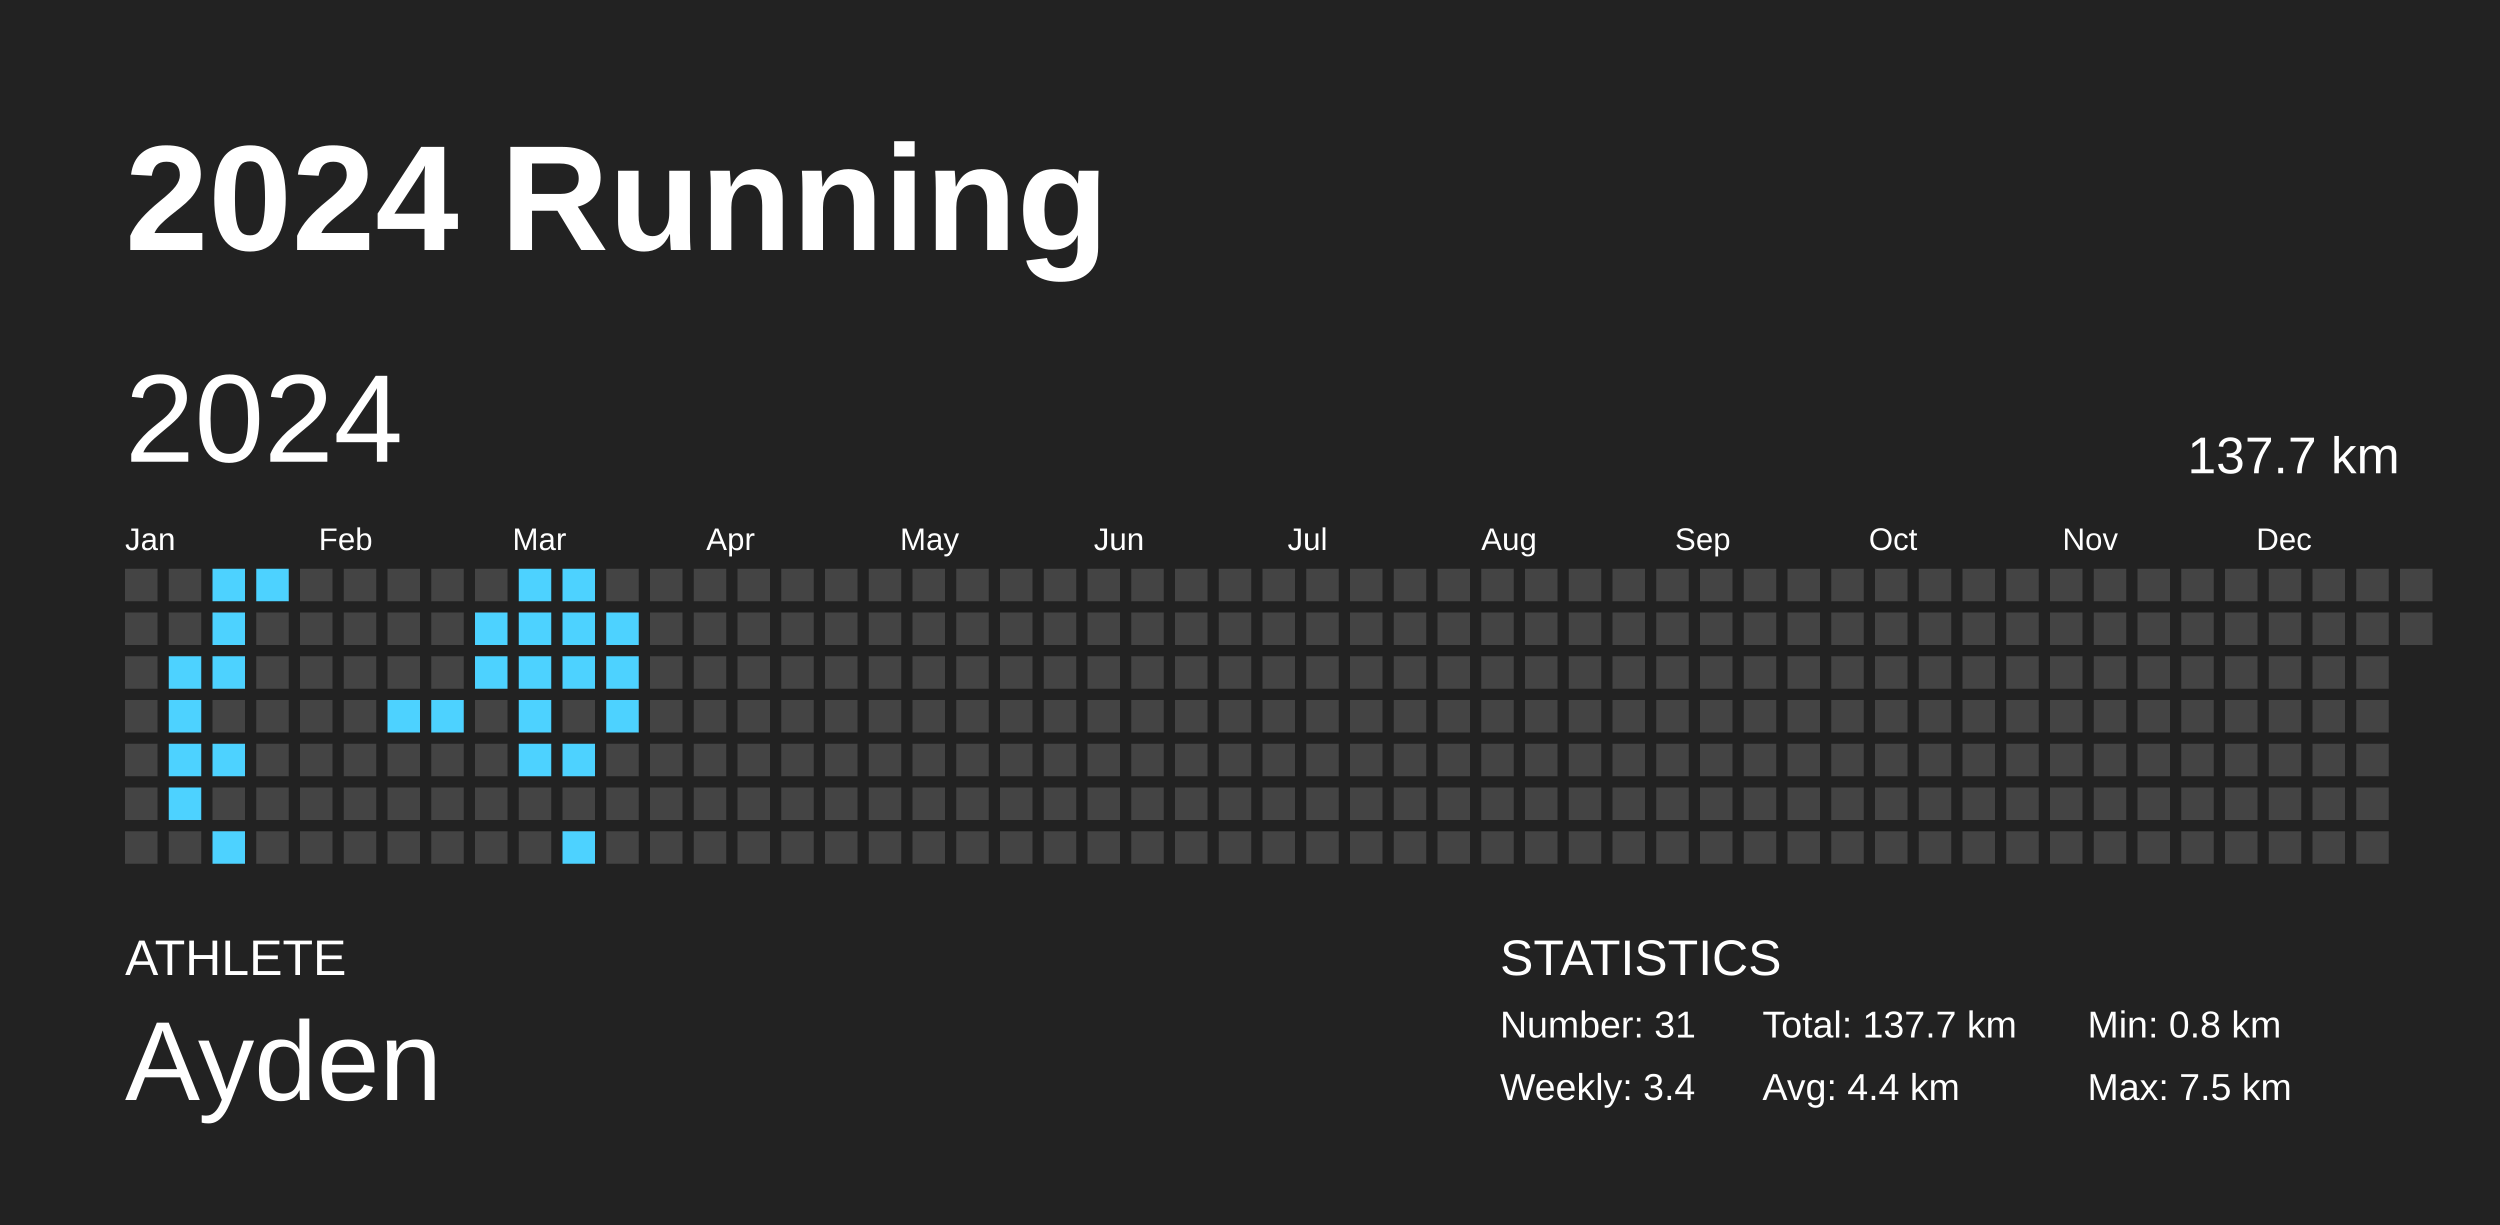
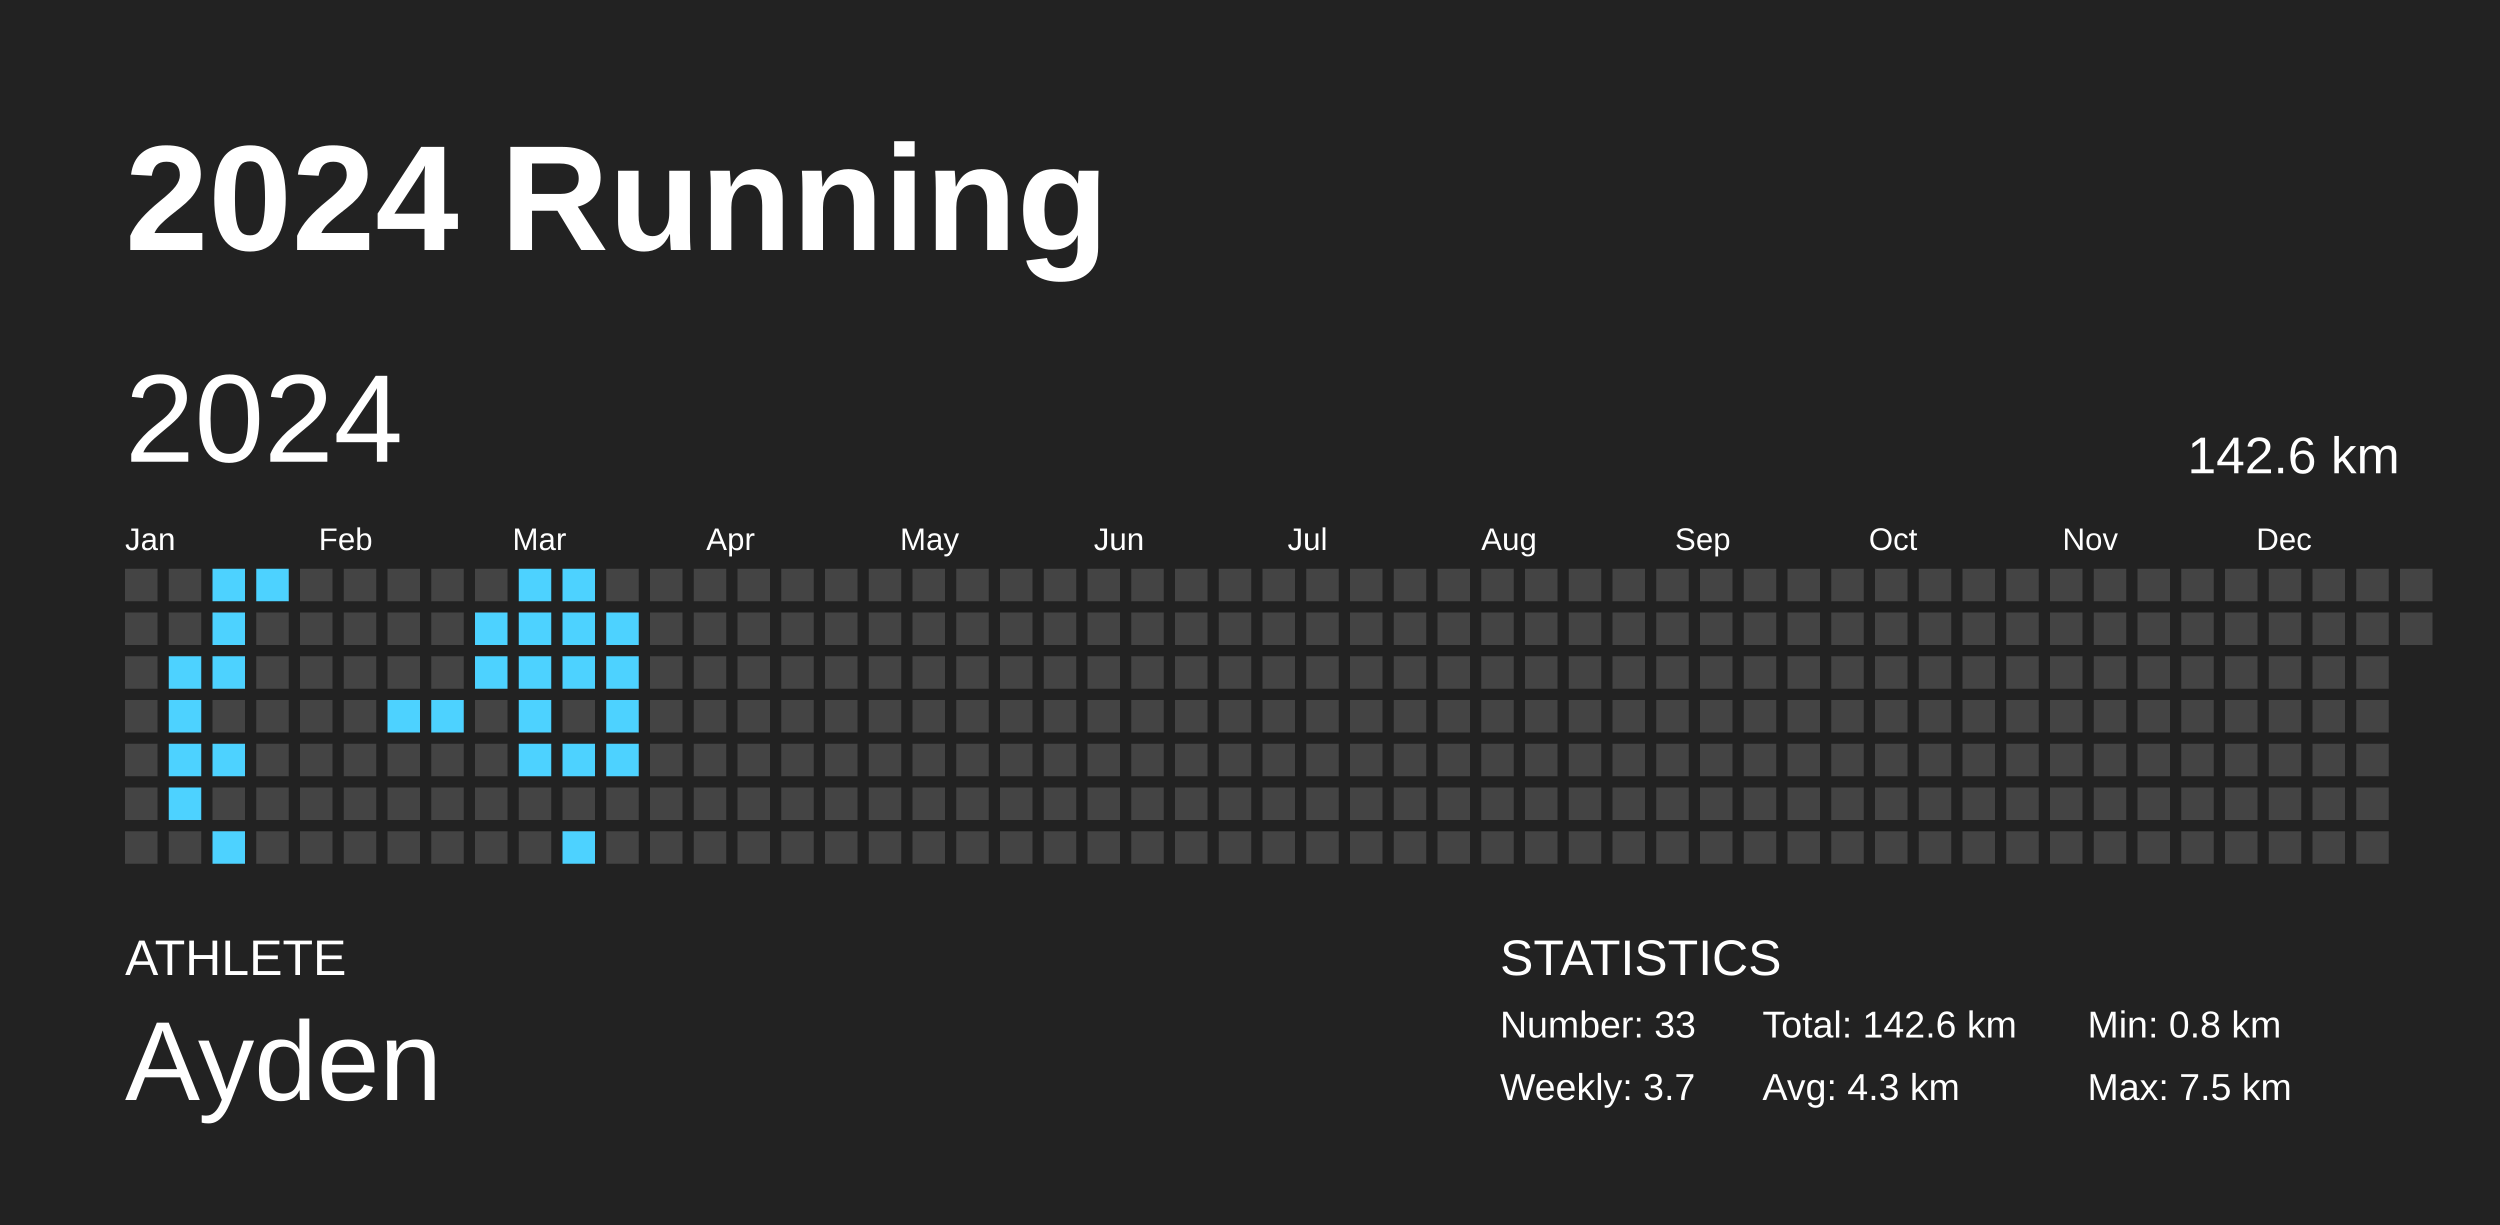
<svg xmlns="http://www.w3.org/2000/svg" baseProfile="full" height="98mm" version="1.1" viewBox="0,0,200,98" width="200mm">
  <defs />
  <rect fill="#222222" height="98" width="200" x="0" y="0" />
  <text fill="#FFFFFF" style="font-size:12px; font-family:Arial; font-weight:bold;" x="10" y="20">2024 Running</text>
  <text fill="#FFFFFF" style="font-size:4px; font-family:Arial" x="10" y="78">ATHLETE</text>
  <text fill="#FFFFFF" style="font-size:9px; font-family:Arial" x="10" y="88">Ayden</text>
  <text fill="#FFFFFF" style="font-size:4px; font-family:Arial" x="120" y="78">STATISTICS</text>
-   <text fill="#FFFFFF" style="font-size:3px; font-family:Arial" x="120" y="83">Number: 31</text>
-   <text fill="#FFFFFF" style="font-size:3px; font-family:Arial" x="120" y="88">Weekly: 3.4</text>
-   <text fill="#FFFFFF" style="font-size:3px; font-family:Arial" x="141" y="83">Total: 137.7 km</text>
-   <text fill="#FFFFFF" style="font-size:3px; font-family:Arial" x="141" y="88">Avg: 4.4 km</text>
+   <text fill="#FFFFFF" style="font-size:3px; font-family:Arial" x="120" y="83">Number: 33</text>
+   <text fill="#FFFFFF" style="font-size:3px; font-family:Arial" x="120" y="88">Weekly: 3.7</text>
+   <text fill="#FFFFFF" style="font-size:3px; font-family:Arial" x="141" y="83">Total: 142.6 km</text>
+   <text fill="#FFFFFF" style="font-size:3px; font-family:Arial" x="141" y="88">Avg: 4.3 km</text>
  <text fill="#FFFFFF" style="font-size:3px; font-family:Arial" x="167" y="83">Min: 0.8 km</text>
  <text fill="#FFFFFF" style="font-size:3px; font-family:Arial" x="167" y="88">Max: 7.5 km</text>
  <text dominant-baseline="hanging" fill="#FFFFFF" style="font-size:10.0px; font-family:Arial;" x="10" y="30">2024</text>
-   <text dominant-baseline="hanging" fill="#FFFFFF" style="font-size:4.125px; font-family:Arial;" x="175" y="35">137.7 km</text>
+   <text dominant-baseline="hanging" fill="#FFFFFF" style="font-size:4.125px; font-family:Arial;" x="175" y="35">142.6 km</text>
  <text fill="#FFFFFF" style="font-size:2.5px; font-family:Arial" x="10.0" y="44">Jan</text>
  <text fill="#FFFFFF" style="font-size:2.5px; font-family:Arial" x="25.5" y="44">Feb</text>
  <text fill="#FFFFFF" style="font-size:2.5px; font-family:Arial" x="41.0" y="44">Mar</text>
  <text fill="#FFFFFF" style="font-size:2.5px; font-family:Arial" x="56.5" y="44">Apr</text>
  <text fill="#FFFFFF" style="font-size:2.5px; font-family:Arial" x="72.0" y="44">May</text>
  <text fill="#FFFFFF" style="font-size:2.5px; font-family:Arial" x="87.5" y="44">Jun</text>
  <text fill="#FFFFFF" style="font-size:2.5px; font-family:Arial" x="103.0" y="44">Jul</text>
  <text fill="#FFFFFF" style="font-size:2.5px; font-family:Arial" x="118.5" y="44">Aug</text>
  <text fill="#FFFFFF" style="font-size:2.5px; font-family:Arial" x="134.0" y="44">Sep</text>
  <text fill="#FFFFFF" style="font-size:2.5px; font-family:Arial" x="149.5" y="44">Oct</text>
  <text fill="#FFFFFF" style="font-size:2.5px; font-family:Arial" x="165.0" y="44">Nov</text>
  <text fill="#FFFFFF" style="font-size:2.5px; font-family:Arial" x="180.5" y="44">Dec</text>
  <rect fill="#444444" height="2.6" width="2.6" x="10.0" y="45.5" />
  <rect fill="#444444" height="2.6" width="2.6" x="10.0" y="49.0" />
  <rect fill="#444444" height="2.6" width="2.6" x="10.0" y="52.5" />
  <rect fill="#444444" height="2.6" width="2.6" x="10.0" y="56.0" />
  <rect fill="#444444" height="2.6" width="2.6" x="10.0" y="59.5" />
  <rect fill="#444444" height="2.6" width="2.6" x="10.0" y="63.0" />
  <rect fill="#444444" height="2.6" width="2.6" x="10.0" y="66.5" />
  <rect fill="#444444" height="2.6" width="2.6" x="13.5" y="45.5" />
  <rect fill="#444444" height="2.6" width="2.6" x="13.5" y="49.0" />
  <rect fill="#4dd2ff" height="2.6" width="2.6" x="13.5" y="52.5" />
  <rect fill="#4dd2ff" height="2.6" width="2.6" x="13.5" y="56.0" />
  <rect fill="#4dd2ff" height="2.6" width="2.6" x="13.5" y="59.5" />
  <rect fill="#4dd2ff" height="2.6" width="2.6" x="13.5" y="63.0" />
  <rect fill="#444444" height="2.6" width="2.6" x="13.5" y="66.5" />
  <rect fill="#4dd2ff" height="2.6" width="2.6" x="17.0" y="45.5" />
  <rect fill="#4dd2ff" height="2.6" width="2.6" x="17.0" y="49.0" />
  <rect fill="#4dd2ff" height="2.6" width="2.6" x="17.0" y="52.5" />
  <rect fill="#444444" height="2.6" width="2.6" x="17.0" y="56.0" />
  <rect fill="#4dd2ff" height="2.6" width="2.6" x="17.0" y="59.5" />
  <rect fill="#444444" height="2.6" width="2.6" x="17.0" y="63.0" />
  <rect fill="#4dd2ff" height="2.6" width="2.6" x="17.0" y="66.5" />
  <rect fill="#4dd2ff" height="2.6" width="2.6" x="20.5" y="45.5" />
  <rect fill="#444444" height="2.6" width="2.6" x="20.5" y="49.0" />
  <rect fill="#444444" height="2.6" width="2.6" x="20.5" y="52.5" />
  <rect fill="#444444" height="2.6" width="2.6" x="20.5" y="56.0" />
  <rect fill="#444444" height="2.6" width="2.6" x="20.5" y="59.5" />
  <rect fill="#444444" height="2.6" width="2.6" x="20.5" y="63.0" />
  <rect fill="#444444" height="2.6" width="2.6" x="20.5" y="66.5" />
  <rect fill="#444444" height="2.6" width="2.6" x="24.0" y="45.5" />
  <rect fill="#444444" height="2.6" width="2.6" x="24.0" y="49.0" />
  <rect fill="#444444" height="2.6" width="2.6" x="24.0" y="52.5" />
  <rect fill="#444444" height="2.6" width="2.6" x="24.0" y="56.0" />
  <rect fill="#444444" height="2.6" width="2.6" x="24.0" y="59.5" />
  <rect fill="#444444" height="2.6" width="2.6" x="24.0" y="63.0" />
  <rect fill="#444444" height="2.6" width="2.6" x="24.0" y="66.5" />
  <rect fill="#444444" height="2.6" width="2.6" x="27.5" y="45.5" />
  <rect fill="#444444" height="2.6" width="2.6" x="27.5" y="49.0" />
  <rect fill="#444444" height="2.6" width="2.6" x="27.5" y="52.5" />
  <rect fill="#444444" height="2.6" width="2.6" x="27.5" y="56.0" />
  <rect fill="#444444" height="2.6" width="2.6" x="27.5" y="59.5" />
  <rect fill="#444444" height="2.6" width="2.6" x="27.5" y="63.0" />
  <rect fill="#444444" height="2.6" width="2.6" x="27.5" y="66.5" />
  <rect fill="#444444" height="2.6" width="2.6" x="31.0" y="45.5" />
  <rect fill="#444444" height="2.6" width="2.6" x="31.0" y="49.0" />
  <rect fill="#444444" height="2.6" width="2.6" x="31.0" y="52.5" />
  <rect fill="#4dd2ff" height="2.6" width="2.6" x="31.0" y="56.0" />
  <rect fill="#444444" height="2.6" width="2.6" x="31.0" y="59.5" />
  <rect fill="#444444" height="2.6" width="2.6" x="31.0" y="63.0" />
  <rect fill="#444444" height="2.6" width="2.6" x="31.0" y="66.5" />
  <rect fill="#444444" height="2.6" width="2.6" x="34.5" y="45.5" />
  <rect fill="#444444" height="2.6" width="2.6" x="34.5" y="49.0" />
  <rect fill="#444444" height="2.6" width="2.6" x="34.5" y="52.5" />
  <rect fill="#4dd2ff" height="2.6" width="2.6" x="34.5" y="56.0" />
  <rect fill="#444444" height="2.6" width="2.6" x="34.5" y="59.5" />
  <rect fill="#444444" height="2.6" width="2.6" x="34.5" y="63.0" />
  <rect fill="#444444" height="2.6" width="2.6" x="34.5" y="66.5" />
  <rect fill="#444444" height="2.6" width="2.6" x="38.0" y="45.5" />
  <rect fill="#4dd2ff" height="2.6" width="2.6" x="38.0" y="49.0" />
  <rect fill="#4dd2ff" height="2.6" width="2.6" x="38.0" y="52.5" />
  <rect fill="#444444" height="2.6" width="2.6" x="38.0" y="56.0" />
  <rect fill="#444444" height="2.6" width="2.6" x="38.0" y="59.5" />
  <rect fill="#444444" height="2.6" width="2.6" x="38.0" y="63.0" />
  <rect fill="#444444" height="2.6" width="2.6" x="38.0" y="66.5" />
  <rect fill="#4dd2ff" height="2.6" width="2.6" x="41.5" y="45.5" />
  <rect fill="#4dd2ff" height="2.6" width="2.6" x="41.5" y="49.0" />
  <rect fill="#4dd2ff" height="2.6" width="2.6" x="41.5" y="52.5" />
  <rect fill="#4dd2ff" height="2.6" width="2.6" x="41.5" y="56.0" />
  <rect fill="#4dd2ff" height="2.6" width="2.6" x="41.5" y="59.5" />
  <rect fill="#444444" height="2.6" width="2.6" x="41.5" y="63.0" />
  <rect fill="#444444" height="2.6" width="2.6" x="41.5" y="66.5" />
  <rect fill="#4dd2ff" height="2.6" width="2.6" x="45.0" y="45.5" />
  <rect fill="#4dd2ff" height="2.6" width="2.6" x="45.0" y="49.0" />
  <rect fill="#4dd2ff" height="2.6" width="2.6" x="45.0" y="52.5" />
  <rect fill="#444444" height="2.6" width="2.6" x="45.0" y="56.0" />
  <rect fill="#4dd2ff" height="2.6" width="2.6" x="45.0" y="59.5" />
  <rect fill="#444444" height="2.6" width="2.6" x="45.0" y="63.0" />
  <rect fill="#4dd2ff" height="2.6" width="2.6" x="45.0" y="66.5" />
  <rect fill="#444444" height="2.6" width="2.6" x="48.5" y="45.5" />
  <rect fill="#4dd2ff" height="2.6" width="2.6" x="48.5" y="49.0" />
  <rect fill="#4dd2ff" height="2.6" width="2.6" x="48.5" y="52.5" />
  <rect fill="#4dd2ff" height="2.6" width="2.6" x="48.5" y="56.0" />
-   <rect fill="#444444" height="2.6" width="2.6" x="48.5" y="59.5" />
+   <rect fill="#4dd2ff" height="2.6" width="2.6" x="48.5" y="59.5" />
  <rect fill="#444444" height="2.6" width="2.6" x="48.5" y="63.0" />
  <rect fill="#444444" height="2.6" width="2.6" x="48.5" y="66.5" />
  <rect fill="#444444" height="2.6" width="2.6" x="52.0" y="45.5" />
  <rect fill="#444444" height="2.6" width="2.6" x="52.0" y="49.0" />
  <rect fill="#444444" height="2.6" width="2.6" x="52.0" y="52.5" />
  <rect fill="#444444" height="2.6" width="2.6" x="52.0" y="56.0" />
  <rect fill="#444444" height="2.6" width="2.6" x="52.0" y="59.5" />
  <rect fill="#444444" height="2.6" width="2.6" x="52.0" y="63.0" />
  <rect fill="#444444" height="2.6" width="2.6" x="52.0" y="66.5" />
  <rect fill="#444444" height="2.6" width="2.6" x="55.5" y="45.5" />
  <rect fill="#444444" height="2.6" width="2.6" x="55.5" y="49.0" />
  <rect fill="#444444" height="2.6" width="2.6" x="55.5" y="52.5" />
  <rect fill="#444444" height="2.6" width="2.6" x="55.5" y="56.0" />
  <rect fill="#444444" height="2.6" width="2.6" x="55.5" y="59.5" />
  <rect fill="#444444" height="2.6" width="2.6" x="55.5" y="63.0" />
  <rect fill="#444444" height="2.6" width="2.6" x="55.5" y="66.5" />
  <rect fill="#444444" height="2.6" width="2.6" x="59.0" y="45.5" />
  <rect fill="#444444" height="2.6" width="2.6" x="59.0" y="49.0" />
  <rect fill="#444444" height="2.6" width="2.6" x="59.0" y="52.5" />
  <rect fill="#444444" height="2.6" width="2.6" x="59.0" y="56.0" />
  <rect fill="#444444" height="2.6" width="2.6" x="59.0" y="59.5" />
  <rect fill="#444444" height="2.6" width="2.6" x="59.0" y="63.0" />
  <rect fill="#444444" height="2.6" width="2.6" x="59.0" y="66.5" />
  <rect fill="#444444" height="2.6" width="2.6" x="62.5" y="45.5" />
  <rect fill="#444444" height="2.6" width="2.6" x="62.5" y="49.0" />
  <rect fill="#444444" height="2.6" width="2.6" x="62.5" y="52.5" />
  <rect fill="#444444" height="2.6" width="2.6" x="62.5" y="56.0" />
  <rect fill="#444444" height="2.6" width="2.6" x="62.5" y="59.5" />
  <rect fill="#444444" height="2.6" width="2.6" x="62.5" y="63.0" />
  <rect fill="#444444" height="2.6" width="2.6" x="62.5" y="66.5" />
  <rect fill="#444444" height="2.6" width="2.6" x="66.0" y="45.5" />
  <rect fill="#444444" height="2.6" width="2.6" x="66.0" y="49.0" />
  <rect fill="#444444" height="2.6" width="2.6" x="66.0" y="52.5" />
  <rect fill="#444444" height="2.6" width="2.6" x="66.0" y="56.0" />
  <rect fill="#444444" height="2.6" width="2.6" x="66.0" y="59.5" />
  <rect fill="#444444" height="2.6" width="2.6" x="66.0" y="63.0" />
  <rect fill="#444444" height="2.6" width="2.6" x="66.0" y="66.5" />
  <rect fill="#444444" height="2.6" width="2.6" x="69.5" y="45.5" />
  <rect fill="#444444" height="2.6" width="2.6" x="69.5" y="49.0" />
  <rect fill="#444444" height="2.6" width="2.6" x="69.5" y="52.5" />
  <rect fill="#444444" height="2.6" width="2.6" x="69.5" y="56.0" />
  <rect fill="#444444" height="2.6" width="2.6" x="69.5" y="59.5" />
  <rect fill="#444444" height="2.6" width="2.6" x="69.5" y="63.0" />
  <rect fill="#444444" height="2.6" width="2.6" x="69.5" y="66.5" />
  <rect fill="#444444" height="2.6" width="2.6" x="73.0" y="45.5" />
  <rect fill="#444444" height="2.6" width="2.6" x="73.0" y="49.0" />
  <rect fill="#444444" height="2.6" width="2.6" x="73.0" y="52.5" />
  <rect fill="#444444" height="2.6" width="2.6" x="73.0" y="56.0" />
  <rect fill="#444444" height="2.6" width="2.6" x="73.0" y="59.5" />
  <rect fill="#444444" height="2.6" width="2.6" x="73.0" y="63.0" />
  <rect fill="#444444" height="2.6" width="2.6" x="73.0" y="66.5" />
  <rect fill="#444444" height="2.6" width="2.6" x="76.5" y="45.5" />
  <rect fill="#444444" height="2.6" width="2.6" x="76.5" y="49.0" />
  <rect fill="#444444" height="2.6" width="2.6" x="76.5" y="52.5" />
  <rect fill="#444444" height="2.6" width="2.6" x="76.5" y="56.0" />
  <rect fill="#444444" height="2.6" width="2.6" x="76.5" y="59.5" />
  <rect fill="#444444" height="2.6" width="2.6" x="76.5" y="63.0" />
  <rect fill="#444444" height="2.6" width="2.6" x="76.5" y="66.5" />
  <rect fill="#444444" height="2.6" width="2.6" x="80.0" y="45.5" />
  <rect fill="#444444" height="2.6" width="2.6" x="80.0" y="49.0" />
  <rect fill="#444444" height="2.6" width="2.6" x="80.0" y="52.5" />
  <rect fill="#444444" height="2.6" width="2.6" x="80.0" y="56.0" />
  <rect fill="#444444" height="2.6" width="2.6" x="80.0" y="59.5" />
  <rect fill="#444444" height="2.6" width="2.6" x="80.0" y="63.0" />
  <rect fill="#444444" height="2.6" width="2.6" x="80.0" y="66.5" />
  <rect fill="#444444" height="2.6" width="2.6" x="83.5" y="45.5" />
  <rect fill="#444444" height="2.6" width="2.6" x="83.5" y="49.0" />
  <rect fill="#444444" height="2.6" width="2.6" x="83.5" y="52.5" />
  <rect fill="#444444" height="2.6" width="2.6" x="83.5" y="56.0" />
  <rect fill="#444444" height="2.6" width="2.6" x="83.5" y="59.5" />
  <rect fill="#444444" height="2.6" width="2.6" x="83.5" y="63.0" />
  <rect fill="#444444" height="2.6" width="2.6" x="83.5" y="66.5" />
  <rect fill="#444444" height="2.6" width="2.6" x="87.0" y="45.5" />
  <rect fill="#444444" height="2.6" width="2.6" x="87.0" y="49.0" />
  <rect fill="#444444" height="2.6" width="2.6" x="87.0" y="52.5" />
  <rect fill="#444444" height="2.6" width="2.6" x="87.0" y="56.0" />
  <rect fill="#444444" height="2.6" width="2.6" x="87.0" y="59.5" />
  <rect fill="#444444" height="2.6" width="2.6" x="87.0" y="63.0" />
  <rect fill="#444444" height="2.6" width="2.6" x="87.0" y="66.5" />
  <rect fill="#444444" height="2.6" width="2.6" x="90.5" y="45.5" />
  <rect fill="#444444" height="2.6" width="2.6" x="90.5" y="49.0" />
  <rect fill="#444444" height="2.6" width="2.6" x="90.5" y="52.5" />
  <rect fill="#444444" height="2.6" width="2.6" x="90.5" y="56.0" />
  <rect fill="#444444" height="2.6" width="2.6" x="90.5" y="59.5" />
  <rect fill="#444444" height="2.6" width="2.6" x="90.5" y="63.0" />
  <rect fill="#444444" height="2.6" width="2.6" x="90.5" y="66.5" />
  <rect fill="#444444" height="2.6" width="2.6" x="94.0" y="45.5" />
  <rect fill="#444444" height="2.6" width="2.6" x="94.0" y="49.0" />
  <rect fill="#444444" height="2.6" width="2.6" x="94.0" y="52.5" />
  <rect fill="#444444" height="2.6" width="2.6" x="94.0" y="56.0" />
  <rect fill="#444444" height="2.6" width="2.6" x="94.0" y="59.5" />
  <rect fill="#444444" height="2.6" width="2.6" x="94.0" y="63.0" />
  <rect fill="#444444" height="2.6" width="2.6" x="94.0" y="66.5" />
  <rect fill="#444444" height="2.6" width="2.6" x="97.5" y="45.5" />
  <rect fill="#444444" height="2.6" width="2.6" x="97.5" y="49.0" />
  <rect fill="#444444" height="2.6" width="2.6" x="97.5" y="52.5" />
  <rect fill="#444444" height="2.6" width="2.6" x="97.5" y="56.0" />
  <rect fill="#444444" height="2.6" width="2.6" x="97.5" y="59.5" />
  <rect fill="#444444" height="2.6" width="2.6" x="97.5" y="63.0" />
  <rect fill="#444444" height="2.6" width="2.6" x="97.5" y="66.5" />
  <rect fill="#444444" height="2.6" width="2.6" x="101.0" y="45.5" />
  <rect fill="#444444" height="2.6" width="2.6" x="101.0" y="49.0" />
  <rect fill="#444444" height="2.6" width="2.6" x="101.0" y="52.5" />
  <rect fill="#444444" height="2.6" width="2.6" x="101.0" y="56.0" />
  <rect fill="#444444" height="2.6" width="2.6" x="101.0" y="59.5" />
  <rect fill="#444444" height="2.6" width="2.6" x="101.0" y="63.0" />
  <rect fill="#444444" height="2.6" width="2.6" x="101.0" y="66.5" />
  <rect fill="#444444" height="2.6" width="2.6" x="104.5" y="45.5" />
  <rect fill="#444444" height="2.6" width="2.6" x="104.5" y="49.0" />
  <rect fill="#444444" height="2.6" width="2.6" x="104.5" y="52.5" />
  <rect fill="#444444" height="2.6" width="2.6" x="104.5" y="56.0" />
  <rect fill="#444444" height="2.6" width="2.6" x="104.5" y="59.5" />
  <rect fill="#444444" height="2.6" width="2.6" x="104.5" y="63.0" />
  <rect fill="#444444" height="2.6" width="2.6" x="104.5" y="66.5" />
  <rect fill="#444444" height="2.6" width="2.6" x="108.0" y="45.5" />
  <rect fill="#444444" height="2.6" width="2.6" x="108.0" y="49.0" />
  <rect fill="#444444" height="2.6" width="2.6" x="108.0" y="52.5" />
  <rect fill="#444444" height="2.6" width="2.6" x="108.0" y="56.0" />
  <rect fill="#444444" height="2.6" width="2.6" x="108.0" y="59.5" />
  <rect fill="#444444" height="2.6" width="2.6" x="108.0" y="63.0" />
  <rect fill="#444444" height="2.6" width="2.6" x="108.0" y="66.5" />
  <rect fill="#444444" height="2.6" width="2.6" x="111.5" y="45.5" />
  <rect fill="#444444" height="2.6" width="2.6" x="111.5" y="49.0" />
  <rect fill="#444444" height="2.6" width="2.6" x="111.5" y="52.5" />
  <rect fill="#444444" height="2.6" width="2.6" x="111.5" y="56.0" />
  <rect fill="#444444" height="2.6" width="2.6" x="111.5" y="59.5" />
  <rect fill="#444444" height="2.6" width="2.6" x="111.5" y="63.0" />
  <rect fill="#444444" height="2.6" width="2.6" x="111.5" y="66.5" />
  <rect fill="#444444" height="2.6" width="2.6" x="115.0" y="45.5" />
  <rect fill="#444444" height="2.6" width="2.6" x="115.0" y="49.0" />
  <rect fill="#444444" height="2.6" width="2.6" x="115.0" y="52.5" />
  <rect fill="#444444" height="2.6" width="2.6" x="115.0" y="56.0" />
  <rect fill="#444444" height="2.6" width="2.6" x="115.0" y="59.5" />
  <rect fill="#444444" height="2.6" width="2.6" x="115.0" y="63.0" />
  <rect fill="#444444" height="2.6" width="2.6" x="115.0" y="66.5" />
  <rect fill="#444444" height="2.6" width="2.6" x="118.5" y="45.5" />
  <rect fill="#444444" height="2.6" width="2.6" x="118.5" y="49.0" />
  <rect fill="#444444" height="2.6" width="2.6" x="118.5" y="52.5" />
  <rect fill="#444444" height="2.6" width="2.6" x="118.5" y="56.0" />
  <rect fill="#444444" height="2.6" width="2.6" x="118.5" y="59.5" />
  <rect fill="#444444" height="2.6" width="2.6" x="118.5" y="63.0" />
  <rect fill="#444444" height="2.6" width="2.6" x="118.5" y="66.5" />
  <rect fill="#444444" height="2.6" width="2.6" x="122.0" y="45.5" />
  <rect fill="#444444" height="2.6" width="2.6" x="122.0" y="49.0" />
  <rect fill="#444444" height="2.6" width="2.6" x="122.0" y="52.5" />
  <rect fill="#444444" height="2.6" width="2.6" x="122.0" y="56.0" />
  <rect fill="#444444" height="2.6" width="2.6" x="122.0" y="59.5" />
  <rect fill="#444444" height="2.6" width="2.6" x="122.0" y="63.0" />
  <rect fill="#444444" height="2.6" width="2.6" x="122.0" y="66.5" />
  <rect fill="#444444" height="2.6" width="2.6" x="125.5" y="45.5" />
  <rect fill="#444444" height="2.6" width="2.6" x="125.5" y="49.0" />
  <rect fill="#444444" height="2.6" width="2.6" x="125.5" y="52.5" />
  <rect fill="#444444" height="2.6" width="2.6" x="125.5" y="56.0" />
  <rect fill="#444444" height="2.6" width="2.6" x="125.5" y="59.5" />
  <rect fill="#444444" height="2.6" width="2.6" x="125.5" y="63.0" />
  <rect fill="#444444" height="2.6" width="2.6" x="125.5" y="66.5" />
  <rect fill="#444444" height="2.6" width="2.6" x="129.0" y="45.5" />
  <rect fill="#444444" height="2.6" width="2.6" x="129.0" y="49.0" />
  <rect fill="#444444" height="2.6" width="2.6" x="129.0" y="52.5" />
  <rect fill="#444444" height="2.6" width="2.6" x="129.0" y="56.0" />
  <rect fill="#444444" height="2.6" width="2.6" x="129.0" y="59.5" />
  <rect fill="#444444" height="2.6" width="2.6" x="129.0" y="63.0" />
  <rect fill="#444444" height="2.6" width="2.6" x="129.0" y="66.5" />
  <rect fill="#444444" height="2.6" width="2.6" x="132.5" y="45.5" />
  <rect fill="#444444" height="2.6" width="2.6" x="132.5" y="49.0" />
  <rect fill="#444444" height="2.6" width="2.6" x="132.5" y="52.5" />
  <rect fill="#444444" height="2.6" width="2.6" x="132.5" y="56.0" />
  <rect fill="#444444" height="2.6" width="2.6" x="132.5" y="59.5" />
  <rect fill="#444444" height="2.6" width="2.6" x="132.5" y="63.0" />
  <rect fill="#444444" height="2.6" width="2.6" x="132.5" y="66.5" />
  <rect fill="#444444" height="2.6" width="2.6" x="136.0" y="45.5" />
  <rect fill="#444444" height="2.6" width="2.6" x="136.0" y="49.0" />
  <rect fill="#444444" height="2.6" width="2.6" x="136.0" y="52.5" />
  <rect fill="#444444" height="2.6" width="2.6" x="136.0" y="56.0" />
  <rect fill="#444444" height="2.6" width="2.6" x="136.0" y="59.5" />
  <rect fill="#444444" height="2.6" width="2.6" x="136.0" y="63.0" />
  <rect fill="#444444" height="2.6" width="2.6" x="136.0" y="66.5" />
  <rect fill="#444444" height="2.6" width="2.6" x="139.5" y="45.5" />
  <rect fill="#444444" height="2.6" width="2.6" x="139.5" y="49.0" />
  <rect fill="#444444" height="2.6" width="2.6" x="139.5" y="52.5" />
  <rect fill="#444444" height="2.6" width="2.6" x="139.5" y="56.0" />
  <rect fill="#444444" height="2.6" width="2.6" x="139.5" y="59.5" />
  <rect fill="#444444" height="2.6" width="2.6" x="139.5" y="63.0" />
  <rect fill="#444444" height="2.6" width="2.6" x="139.5" y="66.5" />
  <rect fill="#444444" height="2.6" width="2.6" x="143.0" y="45.5" />
  <rect fill="#444444" height="2.6" width="2.6" x="143.0" y="49.0" />
  <rect fill="#444444" height="2.6" width="2.6" x="143.0" y="52.5" />
  <rect fill="#444444" height="2.6" width="2.6" x="143.0" y="56.0" />
  <rect fill="#444444" height="2.6" width="2.6" x="143.0" y="59.5" />
  <rect fill="#444444" height="2.6" width="2.6" x="143.0" y="63.0" />
  <rect fill="#444444" height="2.6" width="2.6" x="143.0" y="66.5" />
  <rect fill="#444444" height="2.6" width="2.6" x="146.5" y="45.5" />
  <rect fill="#444444" height="2.6" width="2.6" x="146.5" y="49.0" />
  <rect fill="#444444" height="2.6" width="2.6" x="146.5" y="52.5" />
  <rect fill="#444444" height="2.6" width="2.6" x="146.5" y="56.0" />
  <rect fill="#444444" height="2.6" width="2.6" x="146.5" y="59.5" />
  <rect fill="#444444" height="2.6" width="2.6" x="146.5" y="63.0" />
  <rect fill="#444444" height="2.6" width="2.6" x="146.5" y="66.5" />
  <rect fill="#444444" height="2.6" width="2.6" x="150.0" y="45.5" />
  <rect fill="#444444" height="2.6" width="2.6" x="150.0" y="49.0" />
  <rect fill="#444444" height="2.6" width="2.6" x="150.0" y="52.5" />
  <rect fill="#444444" height="2.6" width="2.6" x="150.0" y="56.0" />
  <rect fill="#444444" height="2.6" width="2.6" x="150.0" y="59.5" />
  <rect fill="#444444" height="2.6" width="2.6" x="150.0" y="63.0" />
  <rect fill="#444444" height="2.6" width="2.6" x="150.0" y="66.5" />
  <rect fill="#444444" height="2.6" width="2.6" x="153.5" y="45.5" />
  <rect fill="#444444" height="2.6" width="2.6" x="153.5" y="49.0" />
  <rect fill="#444444" height="2.6" width="2.6" x="153.5" y="52.5" />
  <rect fill="#444444" height="2.6" width="2.6" x="153.5" y="56.0" />
  <rect fill="#444444" height="2.6" width="2.6" x="153.5" y="59.5" />
  <rect fill="#444444" height="2.6" width="2.6" x="153.5" y="63.0" />
  <rect fill="#444444" height="2.6" width="2.6" x="153.5" y="66.5" />
  <rect fill="#444444" height="2.6" width="2.6" x="157.0" y="45.5" />
  <rect fill="#444444" height="2.6" width="2.6" x="157.0" y="49.0" />
  <rect fill="#444444" height="2.6" width="2.6" x="157.0" y="52.5" />
  <rect fill="#444444" height="2.6" width="2.6" x="157.0" y="56.0" />
  <rect fill="#444444" height="2.6" width="2.6" x="157.0" y="59.5" />
  <rect fill="#444444" height="2.6" width="2.6" x="157.0" y="63.0" />
  <rect fill="#444444" height="2.6" width="2.6" x="157.0" y="66.5" />
  <rect fill="#444444" height="2.6" width="2.6" x="160.5" y="45.5" />
  <rect fill="#444444" height="2.6" width="2.6" x="160.5" y="49.0" />
  <rect fill="#444444" height="2.6" width="2.6" x="160.5" y="52.5" />
  <rect fill="#444444" height="2.6" width="2.6" x="160.5" y="56.0" />
  <rect fill="#444444" height="2.6" width="2.6" x="160.5" y="59.5" />
  <rect fill="#444444" height="2.6" width="2.6" x="160.5" y="63.0" />
  <rect fill="#444444" height="2.6" width="2.6" x="160.5" y="66.5" />
  <rect fill="#444444" height="2.6" width="2.6" x="164.0" y="45.5" />
  <rect fill="#444444" height="2.6" width="2.6" x="164.0" y="49.0" />
  <rect fill="#444444" height="2.6" width="2.6" x="164.0" y="52.5" />
  <rect fill="#444444" height="2.6" width="2.6" x="164.0" y="56.0" />
  <rect fill="#444444" height="2.6" width="2.6" x="164.0" y="59.5" />
  <rect fill="#444444" height="2.6" width="2.6" x="164.0" y="63.0" />
  <rect fill="#444444" height="2.6" width="2.6" x="164.0" y="66.5" />
  <rect fill="#444444" height="2.6" width="2.6" x="167.5" y="45.5" />
  <rect fill="#444444" height="2.6" width="2.6" x="167.5" y="49.0" />
  <rect fill="#444444" height="2.6" width="2.6" x="167.5" y="52.5" />
  <rect fill="#444444" height="2.6" width="2.6" x="167.5" y="56.0" />
  <rect fill="#444444" height="2.6" width="2.6" x="167.5" y="59.5" />
  <rect fill="#444444" height="2.6" width="2.6" x="167.5" y="63.0" />
  <rect fill="#444444" height="2.6" width="2.6" x="167.5" y="66.5" />
  <rect fill="#444444" height="2.6" width="2.6" x="171.0" y="45.5" />
  <rect fill="#444444" height="2.6" width="2.6" x="171.0" y="49.0" />
  <rect fill="#444444" height="2.6" width="2.6" x="171.0" y="52.5" />
  <rect fill="#444444" height="2.6" width="2.6" x="171.0" y="56.0" />
  <rect fill="#444444" height="2.6" width="2.6" x="171.0" y="59.5" />
  <rect fill="#444444" height="2.6" width="2.6" x="171.0" y="63.0" />
  <rect fill="#444444" height="2.6" width="2.6" x="171.0" y="66.5" />
  <rect fill="#444444" height="2.6" width="2.6" x="174.5" y="45.5" />
  <rect fill="#444444" height="2.6" width="2.6" x="174.5" y="49.0" />
  <rect fill="#444444" height="2.6" width="2.6" x="174.5" y="52.5" />
  <rect fill="#444444" height="2.6" width="2.6" x="174.5" y="56.0" />
  <rect fill="#444444" height="2.6" width="2.6" x="174.5" y="59.5" />
  <rect fill="#444444" height="2.6" width="2.6" x="174.5" y="63.0" />
  <rect fill="#444444" height="2.6" width="2.6" x="174.5" y="66.5" />
  <rect fill="#444444" height="2.6" width="2.6" x="178.0" y="45.5" />
  <rect fill="#444444" height="2.6" width="2.6" x="178.0" y="49.0" />
  <rect fill="#444444" height="2.6" width="2.6" x="178.0" y="52.5" />
  <rect fill="#444444" height="2.6" width="2.6" x="178.0" y="56.0" />
  <rect fill="#444444" height="2.6" width="2.6" x="178.0" y="59.5" />
  <rect fill="#444444" height="2.6" width="2.6" x="178.0" y="63.0" />
  <rect fill="#444444" height="2.6" width="2.6" x="178.0" y="66.5" />
  <rect fill="#444444" height="2.6" width="2.6" x="181.5" y="45.5" />
  <rect fill="#444444" height="2.6" width="2.6" x="181.5" y="49.0" />
  <rect fill="#444444" height="2.6" width="2.6" x="181.5" y="52.5" />
  <rect fill="#444444" height="2.6" width="2.6" x="181.5" y="56.0" />
  <rect fill="#444444" height="2.6" width="2.6" x="181.5" y="59.5" />
  <rect fill="#444444" height="2.6" width="2.6" x="181.5" y="63.0" />
  <rect fill="#444444" height="2.6" width="2.6" x="181.5" y="66.5" />
  <rect fill="#444444" height="2.6" width="2.6" x="185.0" y="45.5" />
  <rect fill="#444444" height="2.6" width="2.6" x="185.0" y="49.0" />
  <rect fill="#444444" height="2.6" width="2.6" x="185.0" y="52.5" />
  <rect fill="#444444" height="2.6" width="2.6" x="185.0" y="56.0" />
  <rect fill="#444444" height="2.6" width="2.6" x="185.0" y="59.5" />
  <rect fill="#444444" height="2.6" width="2.6" x="185.0" y="63.0" />
  <rect fill="#444444" height="2.6" width="2.6" x="185.0" y="66.5" />
  <rect fill="#444444" height="2.6" width="2.6" x="188.5" y="45.5" />
  <rect fill="#444444" height="2.6" width="2.6" x="188.5" y="49.0" />
  <rect fill="#444444" height="2.6" width="2.6" x="188.5" y="52.5" />
  <rect fill="#444444" height="2.6" width="2.6" x="188.5" y="56.0" />
  <rect fill="#444444" height="2.6" width="2.6" x="188.5" y="59.5" />
  <rect fill="#444444" height="2.6" width="2.6" x="188.5" y="63.0" />
  <rect fill="#444444" height="2.6" width="2.6" x="188.5" y="66.5" />
  <rect fill="#444444" height="2.6" width="2.6" x="192.0" y="45.5" />
  <rect fill="#444444" height="2.6" width="2.6" x="192.0" y="49.0" />
</svg>
